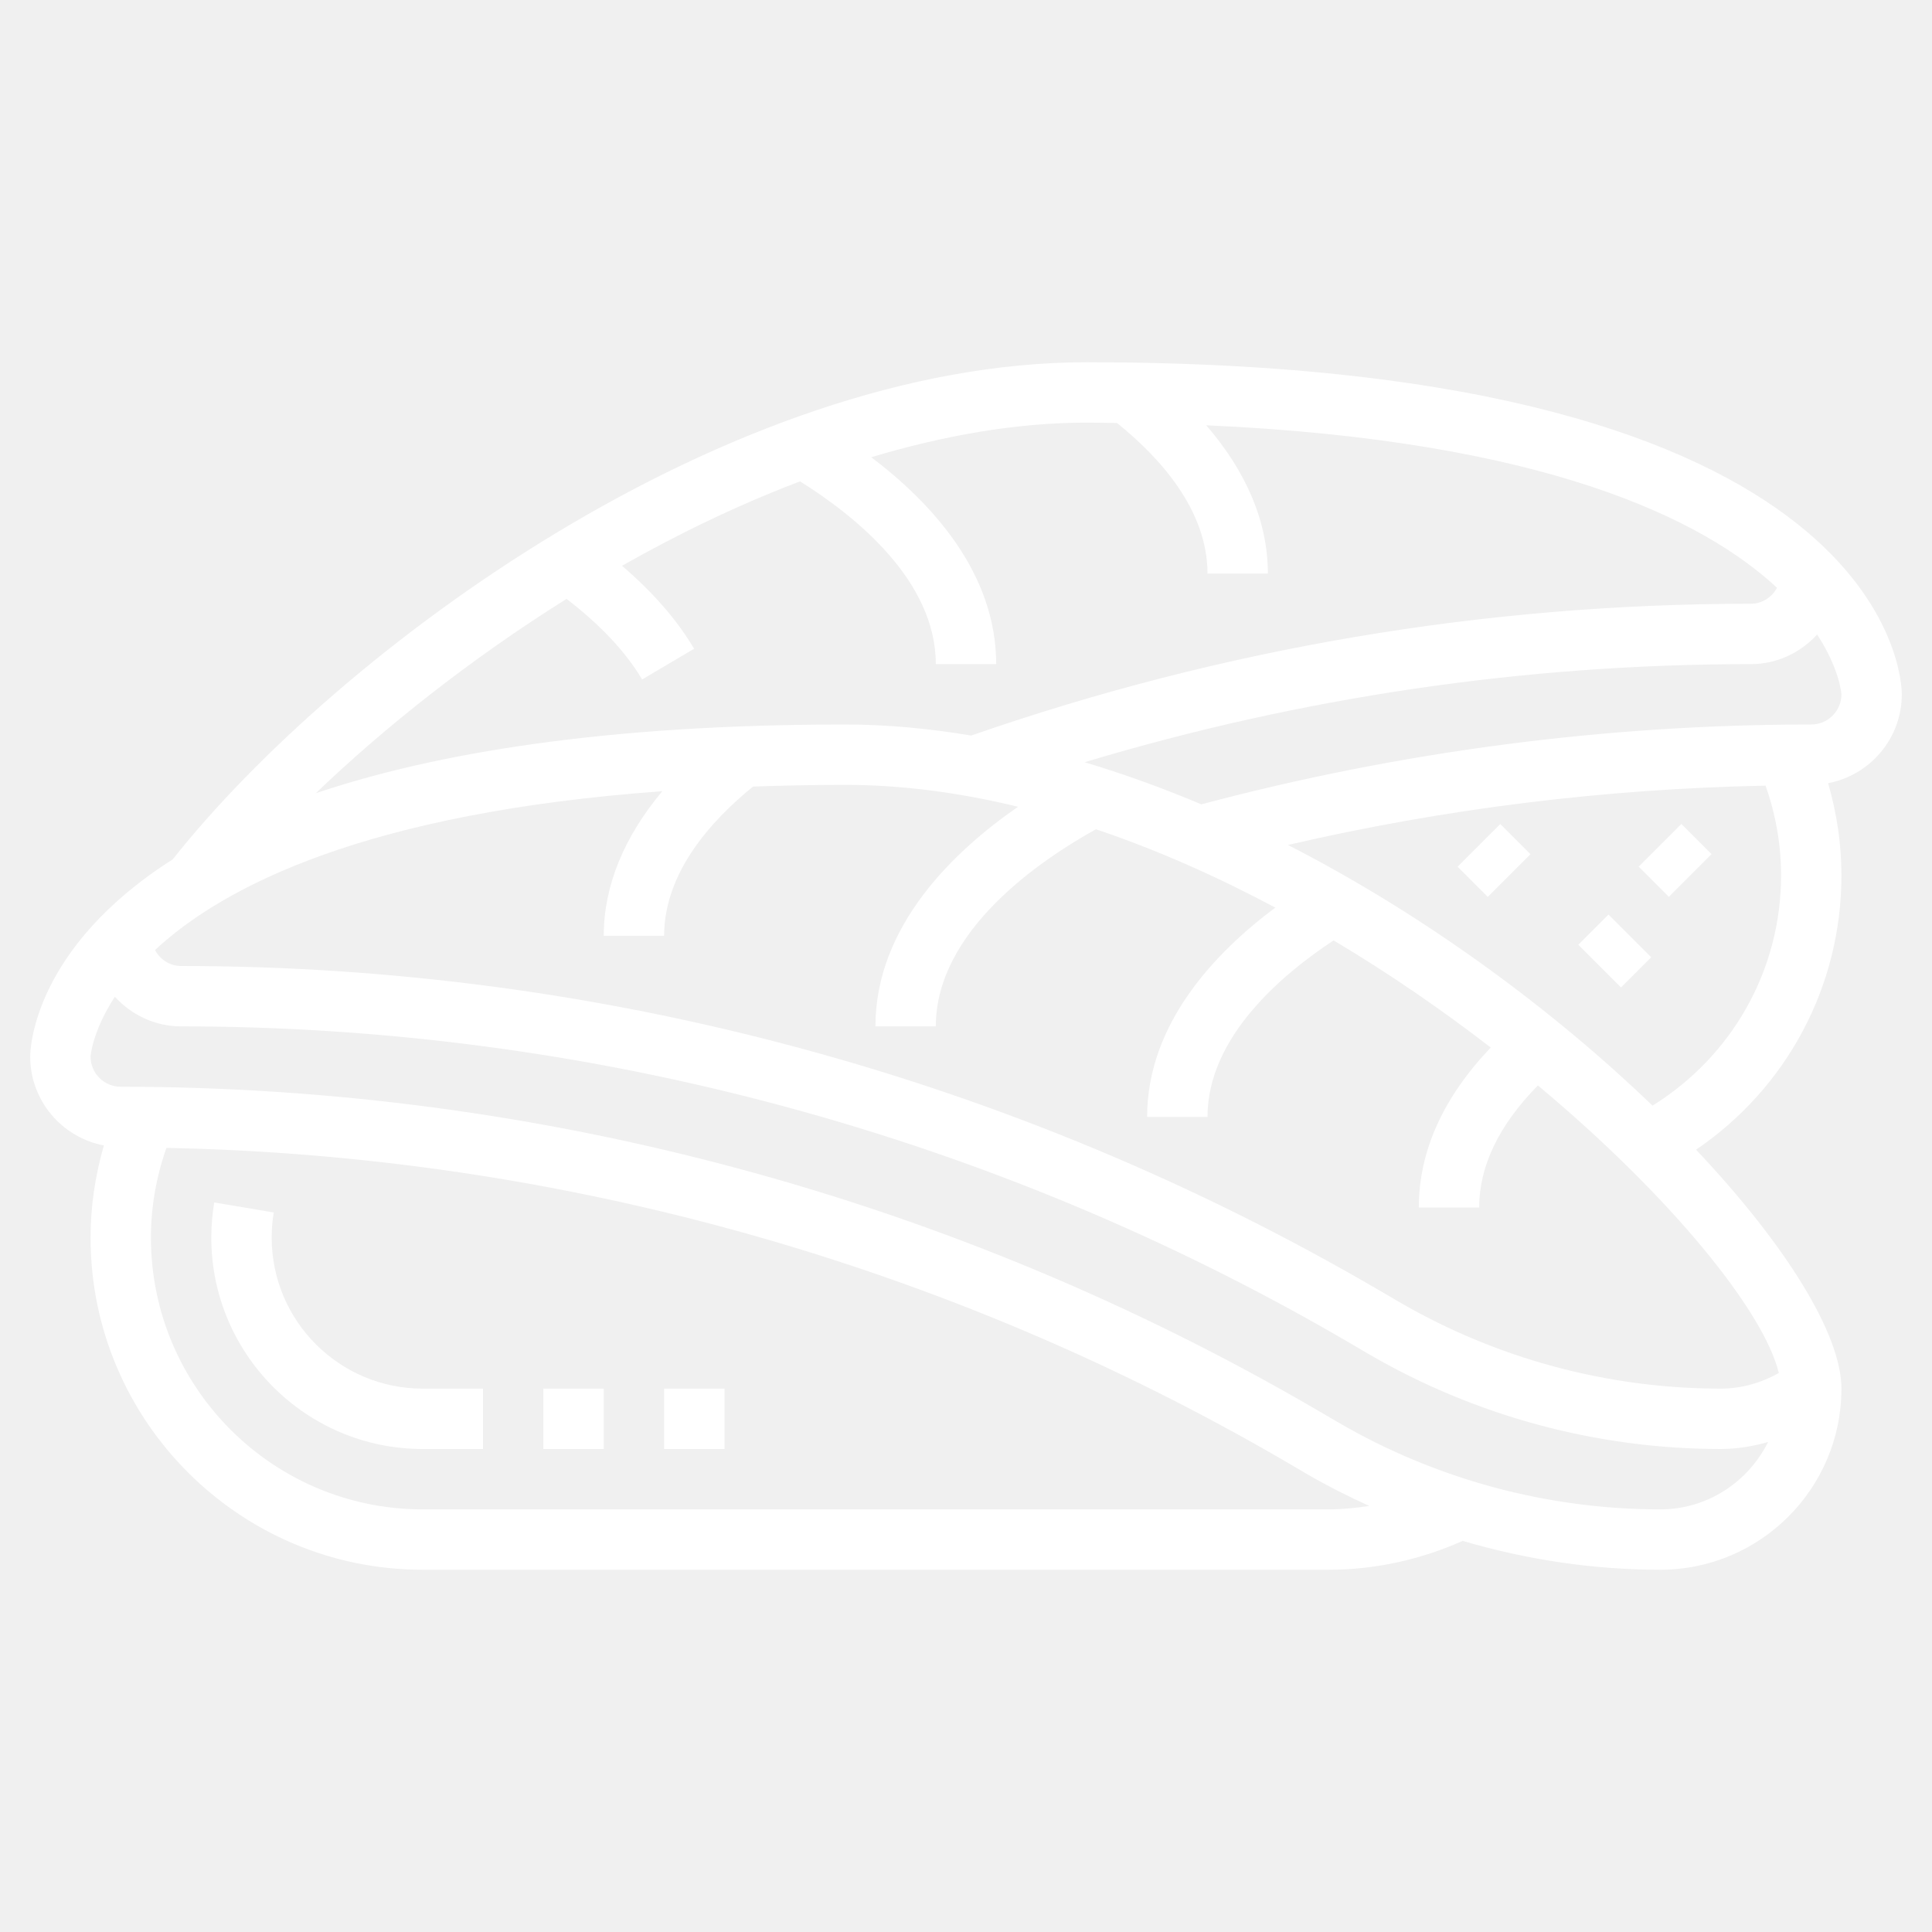
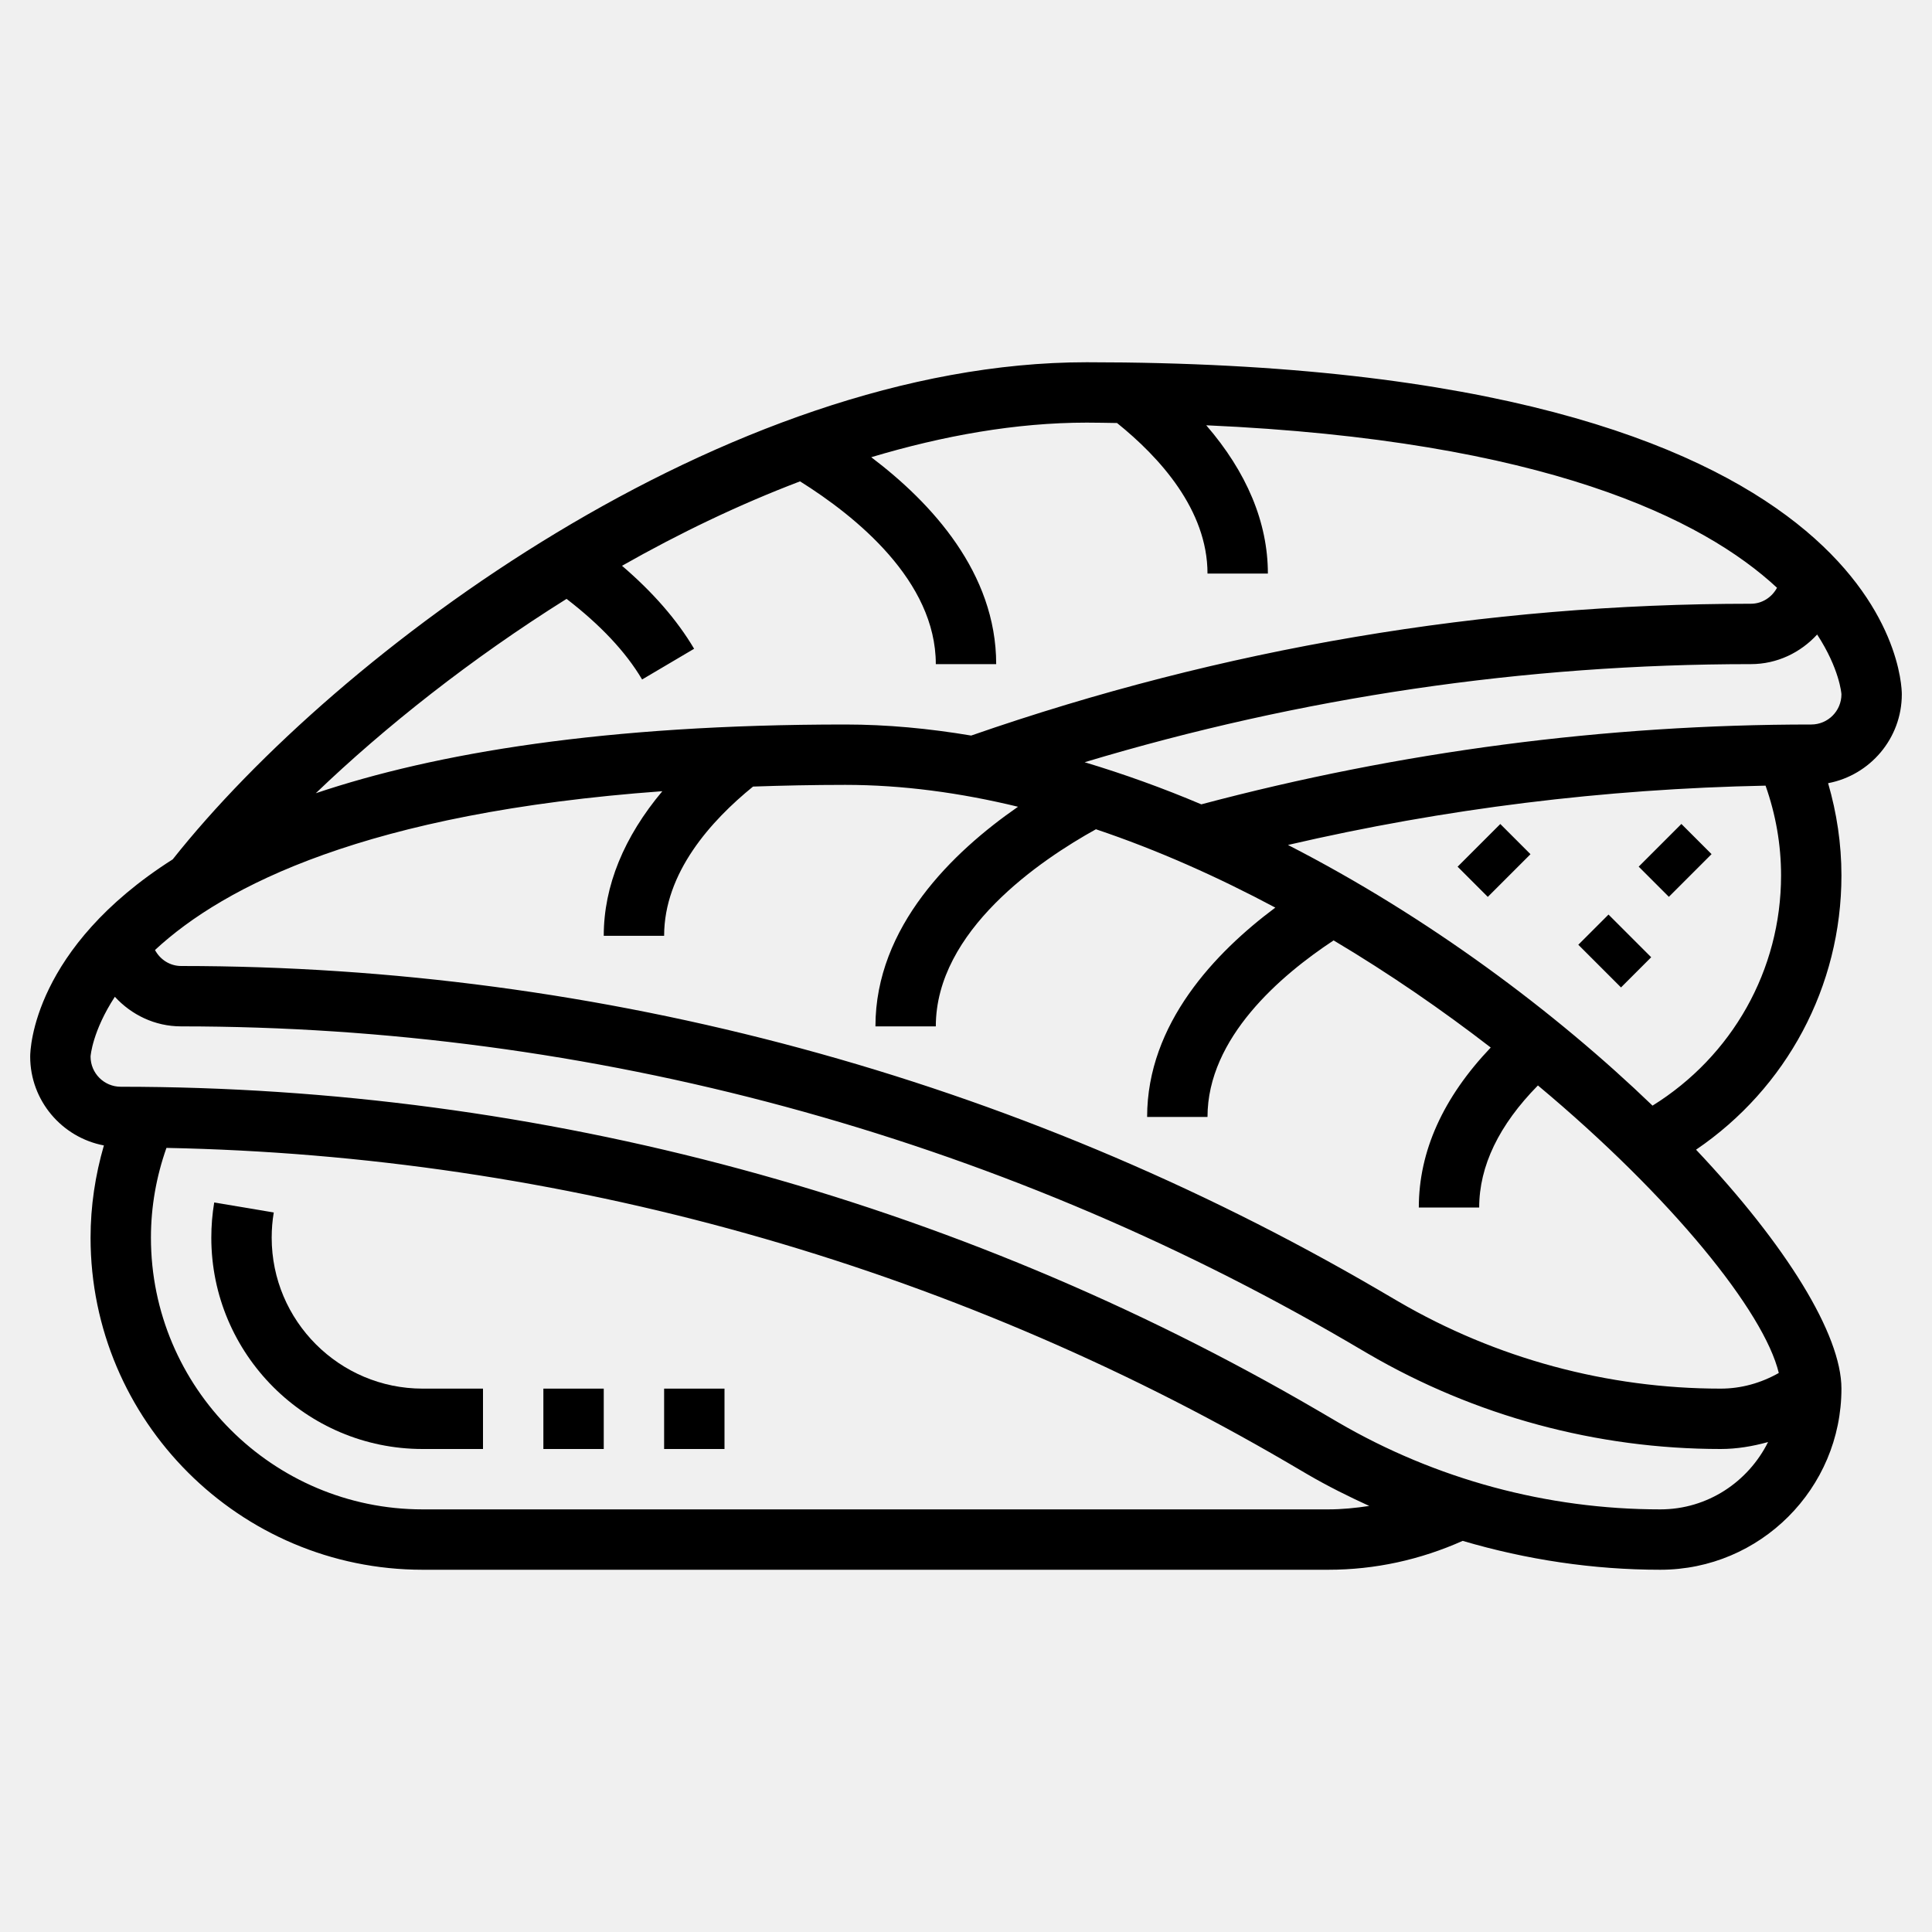
- <svg xmlns="http://www.w3.org/2000/svg" width="40" height="40" viewBox="0 0 40 40" fill="none">
-   <path d="M39.375 14.375C39.375 14.094 39.183 7.5 22.5 7.5C15.044 7.5 6.992 13.481 3.576 17.792C0.689 19.628 0.625 21.719 0.625 21.875C0.625 22.789 1.284 23.551 2.151 23.715C1.972 24.332 1.875 24.971 1.875 25.625C1.875 29.416 4.959 32.5 8.75 32.5H27.5C28.472 32.5 29.406 32.293 30.283 31.902C31.608 32.292 32.984 32.5 34.375 32.5C36.443 32.5 38.125 30.818 38.125 28.75C38.125 27.631 36.986 25.784 35.115 23.803C36.987 22.531 38.125 20.427 38.125 18.125C38.125 17.471 38.028 16.832 37.849 16.215C38.716 16.051 39.375 15.289 39.375 14.375ZM11.73 12.399C12.421 12.931 12.953 13.49 13.294 14.068L14.371 13.432C14.016 12.832 13.514 12.258 12.878 11.714C14.064 11.041 15.301 10.446 16.564 9.966C17.722 10.691 19.375 12.027 19.375 13.75H20.625C20.625 11.861 19.286 10.41 18.038 9.466C19.529 9.02 21.033 8.75 22.5 8.75C22.716 8.75 22.917 8.755 23.127 8.758C24.004 9.464 25 10.553 25 11.875H26.25C26.25 10.812 25.809 9.771 24.974 8.805C31.989 9.117 35.264 10.75 36.791 12.169C36.686 12.365 36.484 12.5 36.25 12.5C30.739 12.5 25.31 13.42 20.107 15.229C19.237 15.083 18.366 15 17.5 15C12.516 15 9.012 15.591 6.538 16.423C7.964 15.055 9.749 13.64 11.73 12.399ZM26.404 18.791C25.166 19.714 23.75 21.192 23.75 23.125H25C25 21.484 26.519 20.19 27.611 19.47C28.767 20.158 29.859 20.912 30.864 21.688C29.878 22.724 29.375 23.835 29.375 25H30.625C30.625 24.142 31.034 23.293 31.841 22.473C34.619 24.793 36.525 27.164 36.828 28.426C36.456 28.636 36.047 28.75 35.625 28.75C33.282 28.75 30.974 28.126 28.951 26.946L28.527 26.698C21.015 22.316 12.447 20 3.75 20C3.516 20 3.314 19.865 3.209 19.669C4.638 18.342 7.594 16.827 13.713 16.381C12.921 17.325 12.5 18.339 12.5 19.375H13.75C13.75 18.07 14.717 16.995 15.591 16.285C16.203 16.264 16.832 16.25 17.5 16.25C18.687 16.25 19.887 16.414 21.077 16.703C19.73 17.636 18.125 19.182 18.125 21.25H19.375C19.375 19.267 21.544 17.804 22.69 17.169C23.961 17.596 25.207 18.153 26.404 18.791ZM27.5 31.25H8.75C5.648 31.25 3.125 28.727 3.125 25.625C3.125 24.983 3.236 24.361 3.446 23.766C11.596 23.927 19.599 26.166 26.648 30.277L27.071 30.525C27.486 30.767 27.914 30.98 28.349 31.179C28.07 31.221 27.788 31.25 27.5 31.25ZM34.375 31.25C32.032 31.25 29.724 30.626 27.701 29.446L27.277 29.198C19.765 24.816 11.197 22.5 2.5 22.5C2.155 22.5 1.875 22.22 1.875 21.875C1.875 21.858 1.916 21.345 2.378 20.637C2.721 21.011 3.207 21.25 3.75 21.25C12.226 21.25 20.576 23.507 27.898 27.777L28.321 28.025C30.535 29.317 33.061 30 35.625 30C35.96 30 36.288 29.944 36.606 29.856C36.196 30.678 35.355 31.25 34.375 31.25ZM34.214 22.891C32.207 20.959 29.573 18.984 26.666 17.494C29.91 16.741 33.224 16.332 36.554 16.266C36.764 16.861 36.875 17.484 36.875 18.125C36.875 20.086 35.861 21.867 34.214 22.891ZM37.5 15C33.238 15 28.991 15.558 24.872 16.653C24.079 16.317 23.271 16.026 22.456 15.781C26.931 14.435 31.56 13.75 36.25 13.75C36.793 13.75 37.279 13.511 37.622 13.137C38.084 13.845 38.125 14.358 38.125 14.375C38.125 14.72 37.845 15 37.5 15Z" fill="white" />
-   <path d="M5.625 25.625C5.625 25.449 5.639 25.274 5.668 25.103L4.435 24.896C4.395 25.135 4.375 25.38 4.375 25.625C4.375 28.037 6.338 30 8.75 30H10V28.75H8.75C7.027 28.75 5.625 27.348 5.625 25.625Z" fill="white" />
-   <path d="M11.25 28.75H12.5V30H11.25V28.75Z" fill="white" />
-   <path d="M13.75 28.75H15V30H13.75V28.75Z" fill="white" />
-   <path d="M30.178 17.944L31.062 17.06L31.687 17.685L30.803 18.569L30.178 17.944Z" fill="white" />
-   <path d="M32.677 19.56L33.302 18.935L34.186 19.819L33.561 20.444L32.677 19.56Z" fill="white" />
-   <path d="M33.927 17.943L34.811 17.059L35.436 17.684L34.552 18.568L33.927 17.943Z" fill="white" />
+ <svg xmlns="http://www.w3.org/2000/svg" id="rolls" viewBox="0 0 40 40">
+   <path d="M39.375 14.375C39.375 14.094 39.183 7.5 22.5 7.5C15.044 7.5 6.992 13.481 3.576 17.792C0.689 19.628 0.625 21.719 0.625 21.875C0.625 22.789 1.284 23.551 2.151 23.715C1.972 24.332 1.875 24.971 1.875 25.625C1.875 29.416 4.959 32.5 8.75 32.5H27.5C28.472 32.5 29.406 32.293 30.283 31.902C31.608 32.292 32.984 32.5 34.375 32.5C36.443 32.5 38.125 30.818 38.125 28.75C38.125 27.631 36.986 25.784 35.115 23.803C36.987 22.531 38.125 20.427 38.125 18.125C38.125 17.471 38.028 16.832 37.849 16.215C38.716 16.051 39.375 15.289 39.375 14.375ZM11.73 12.399C12.421 12.931 12.953 13.49 13.294 14.068L14.371 13.432C14.016 12.832 13.514 12.258 12.878 11.714C14.064 11.041 15.301 10.446 16.564 9.966C17.722 10.691 19.375 12.027 19.375 13.75H20.625C20.625 11.861 19.286 10.41 18.038 9.466C19.529 9.02 21.033 8.75 22.5 8.75C22.716 8.75 22.917 8.755 23.127 8.758C24.004 9.464 25 10.553 25 11.875H26.25C26.25 10.812 25.809 9.771 24.974 8.805C31.989 9.117 35.264 10.75 36.791 12.169C36.686 12.365 36.484 12.5 36.25 12.5C30.739 12.5 25.31 13.42 20.107 15.229C19.237 15.083 18.366 15 17.5 15C12.516 15 9.012 15.591 6.538 16.423C7.964 15.055 9.749 13.64 11.73 12.399ZM26.404 18.791C25.166 19.714 23.75 21.192 23.75 23.125H25C25 21.484 26.519 20.19 27.611 19.47C28.767 20.158 29.859 20.912 30.864 21.688C29.878 22.724 29.375 23.835 29.375 25H30.625C30.625 24.142 31.034 23.293 31.841 22.473C34.619 24.793 36.525 27.164 36.828 28.426C36.456 28.636 36.047 28.75 35.625 28.75C33.282 28.75 30.974 28.126 28.951 26.946L28.527 26.698C21.015 22.316 12.447 20 3.75 20C3.516 20 3.314 19.865 3.209 19.669C4.638 18.342 7.594 16.827 13.713 16.381C12.921 17.325 12.5 18.339 12.5 19.375H13.75C13.75 18.07 14.717 16.995 15.591 16.285C16.203 16.264 16.832 16.25 17.5 16.25C18.687 16.25 19.887 16.414 21.077 16.703C19.73 17.636 18.125 19.182 18.125 21.25H19.375C19.375 19.267 21.544 17.804 22.69 17.169C23.961 17.596 25.207 18.153 26.404 18.791ZM27.5 31.25H8.75C5.648 31.25 3.125 28.727 3.125 25.625C3.125 24.983 3.236 24.361 3.446 23.766C11.596 23.927 19.599 26.166 26.648 30.277L27.071 30.525C27.486 30.767 27.914 30.98 28.349 31.179C28.07 31.221 27.788 31.25 27.5 31.25ZM34.375 31.25C32.032 31.25 29.724 30.626 27.701 29.446L27.277 29.198C19.765 24.816 11.197 22.5 2.5 22.5C2.155 22.5 1.875 22.22 1.875 21.875C1.875 21.858 1.916 21.345 2.378 20.637C2.721 21.011 3.207 21.25 3.75 21.25C12.226 21.25 20.576 23.507 27.898 27.777L28.321 28.025C30.535 29.317 33.061 30 35.625 30C35.96 30 36.288 29.944 36.606 29.856C36.196 30.678 35.355 31.25 34.375 31.25ZM34.214 22.891C32.207 20.959 29.573 18.984 26.666 17.494C29.91 16.741 33.224 16.332 36.554 16.266C36.764 16.861 36.875 17.484 36.875 18.125C36.875 20.086 35.861 21.867 34.214 22.891ZM37.5 15C33.238 15 28.991 15.558 24.872 16.653C24.079 16.317 23.271 16.026 22.456 15.781C26.931 14.435 31.56 13.75 36.25 13.75C36.793 13.75 37.279 13.511 37.622 13.137C38.084 13.845 38.125 14.358 38.125 14.375C38.125 14.72 37.845 15 37.5 15Z" />
+   <path d="M5.625 25.625C5.625 25.449 5.639 25.274 5.668 25.103L4.435 24.896C4.395 25.135 4.375 25.38 4.375 25.625C4.375 28.037 6.338 30 8.75 30H10V28.75H8.75C7.027 28.75 5.625 27.348 5.625 25.625Z" />
+   <path d="M11.25 28.75H12.5V30H11.25V28.75Z" />
+   <path d="M13.75 28.75H15V30H13.75V28.75Z" />
+   <path d="M30.178 17.944L31.062 17.06L31.687 17.685L30.803 18.569L30.178 17.944Z" />
+   <path d="M32.677 19.56L33.302 18.935L34.186 19.819L33.561 20.444L32.677 19.56Z" />
+   <path d="M33.927 17.943L34.811 17.059L35.436 17.684L34.552 18.568L33.927 17.943Z" />
</svg>
